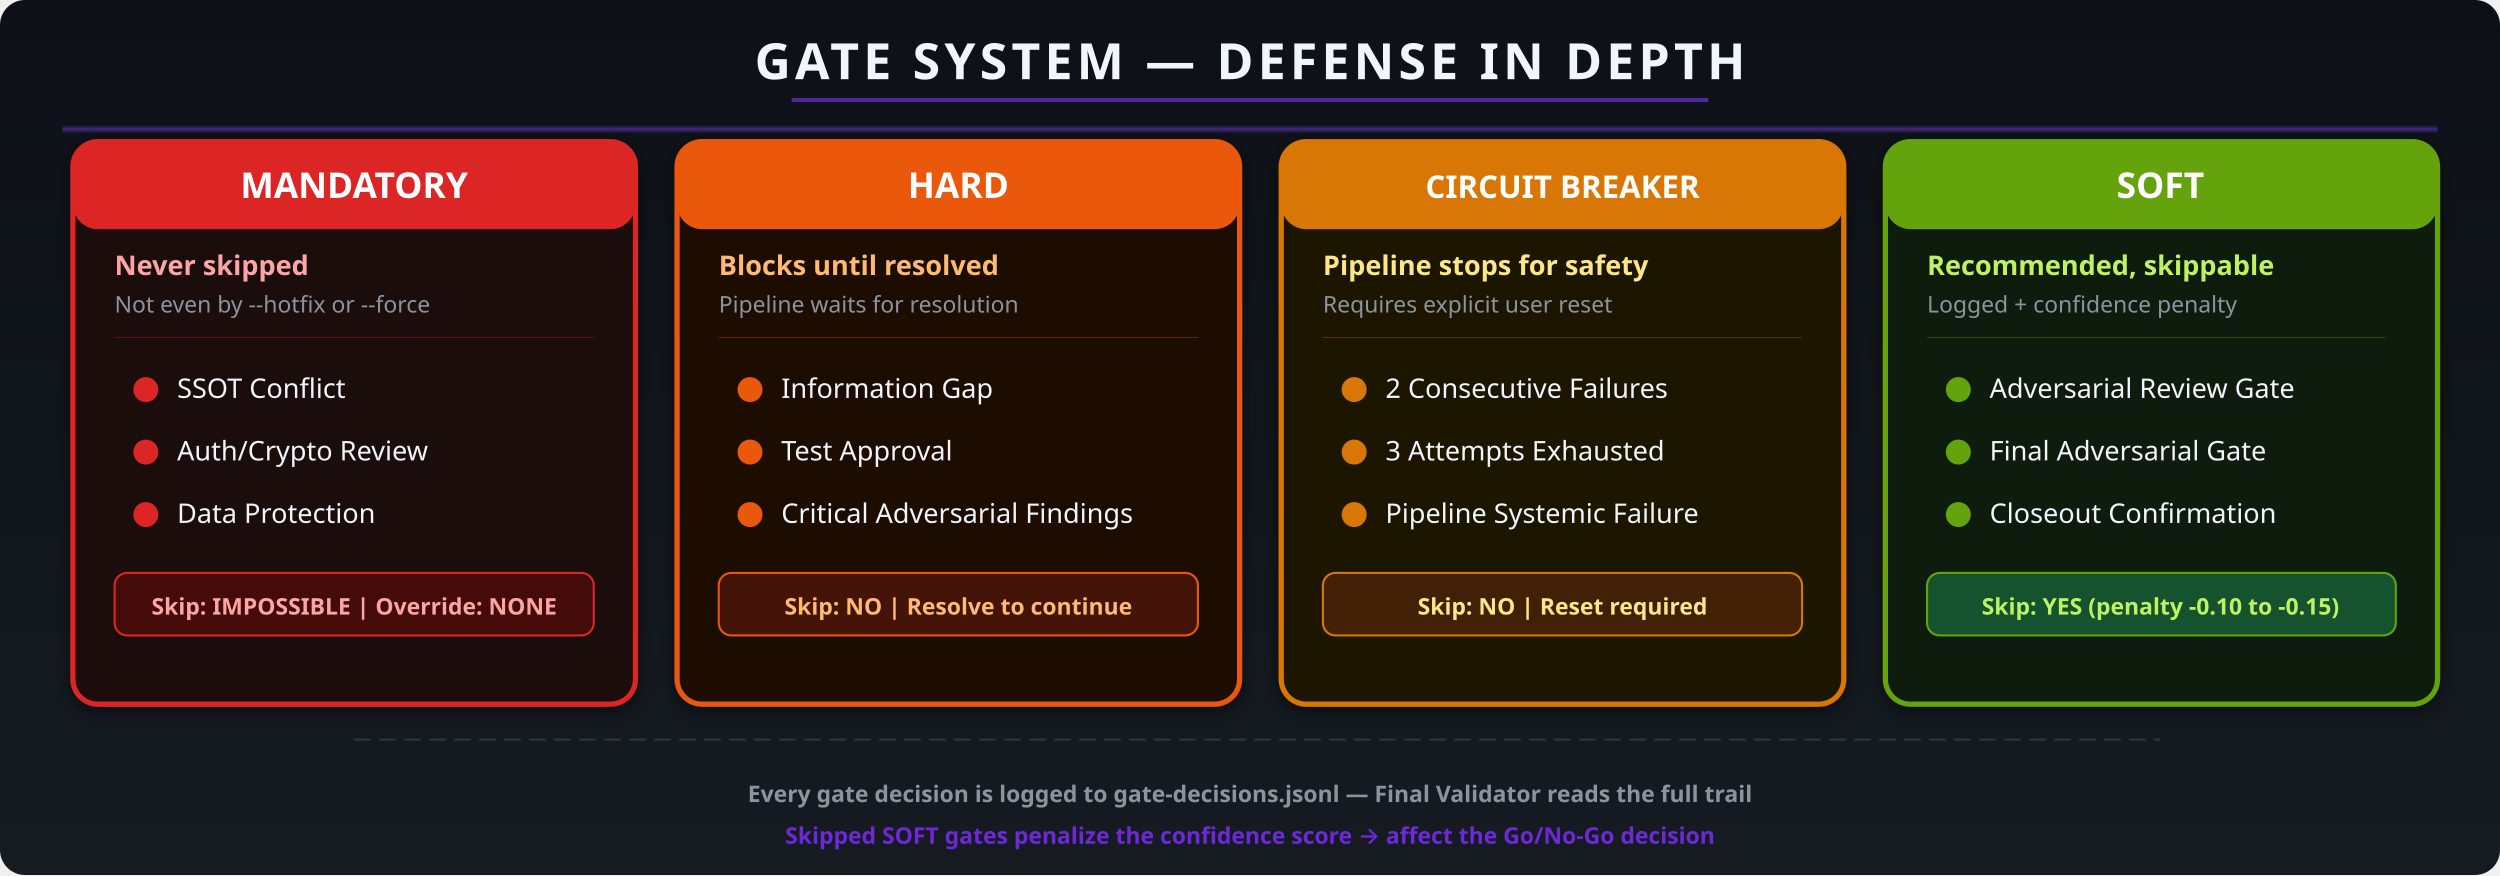
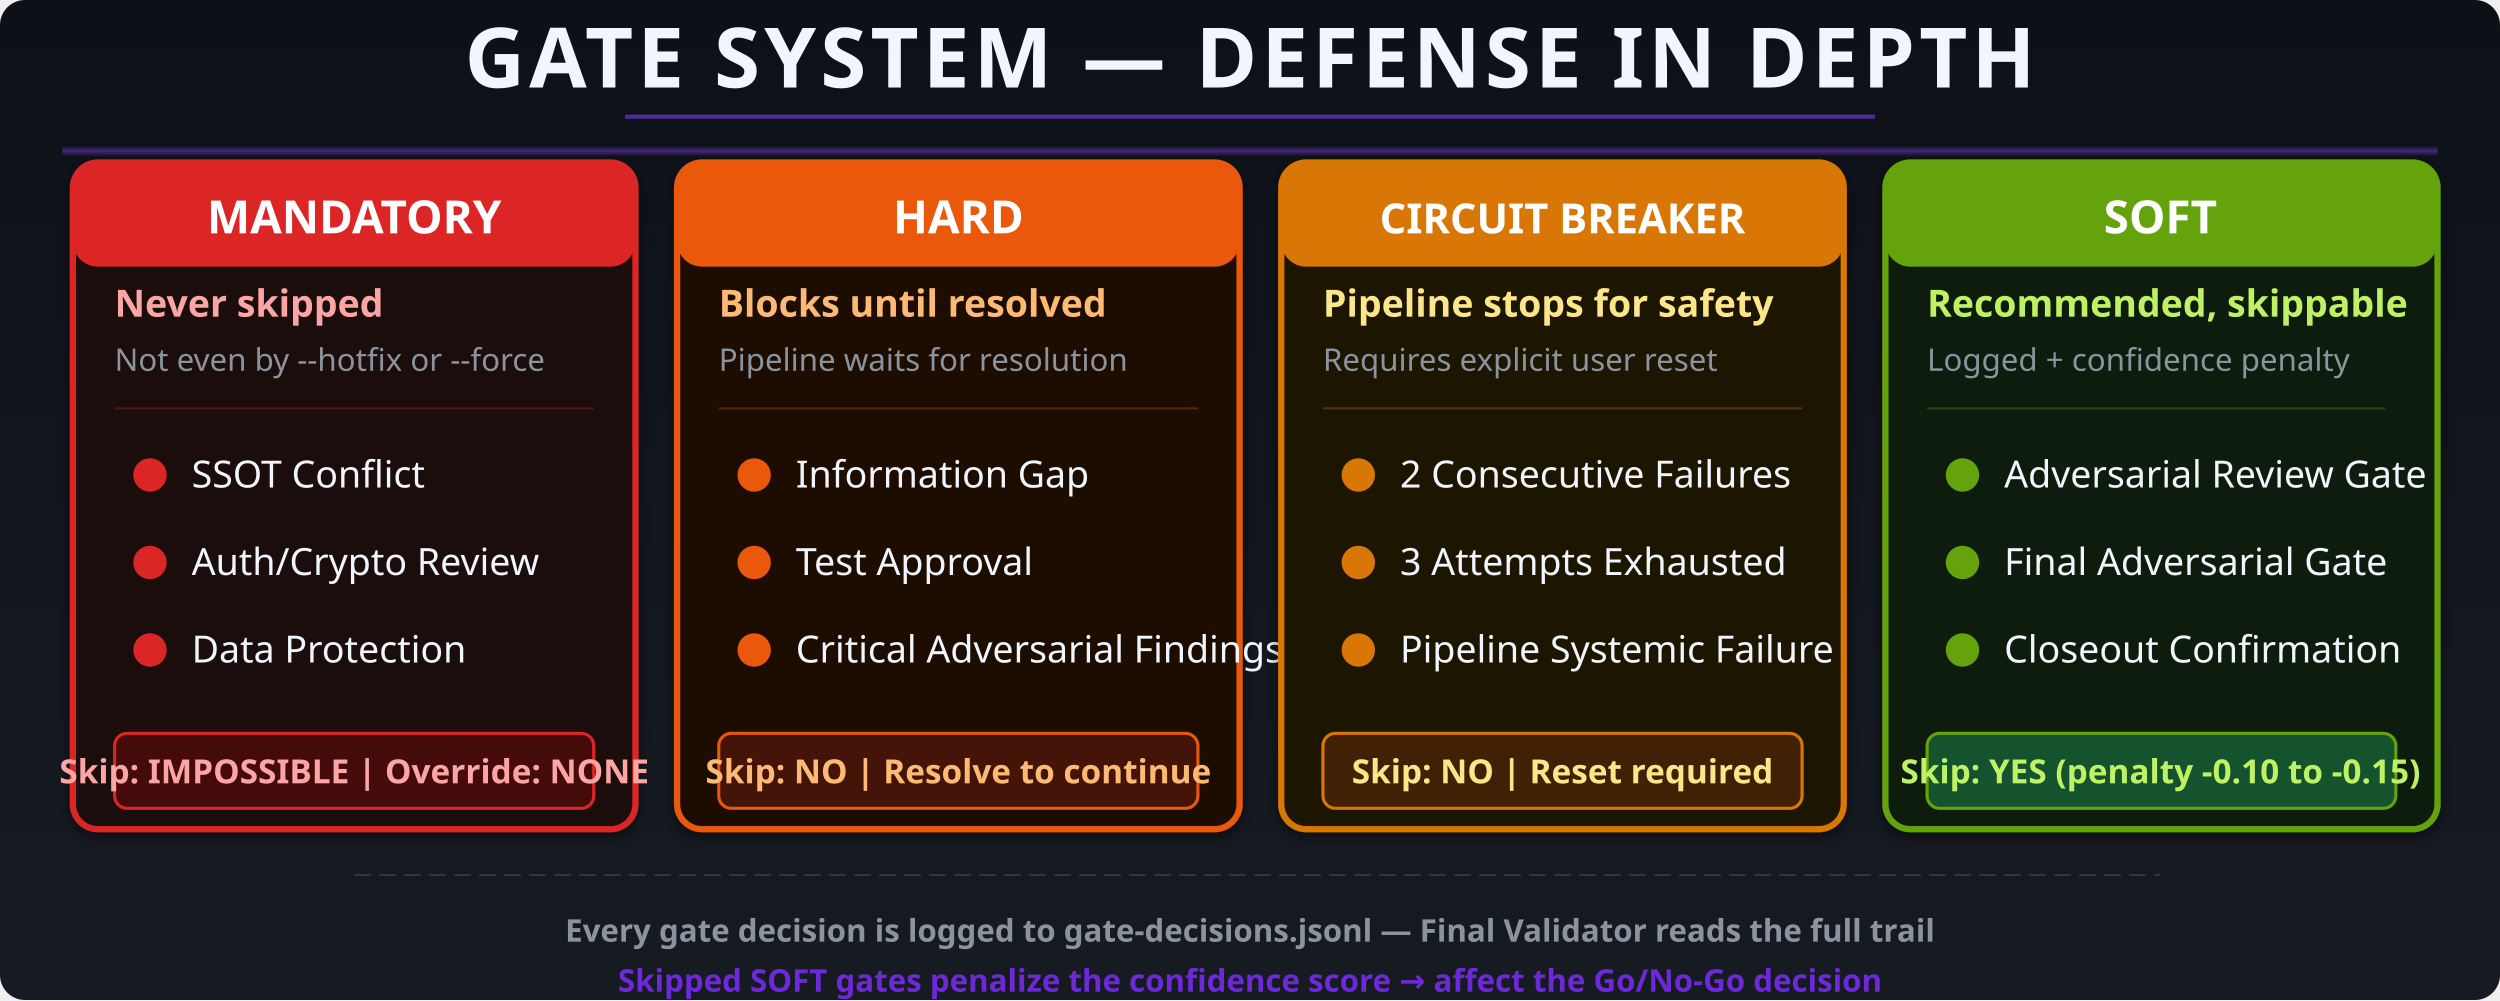
- <svg xmlns="http://www.w3.org/2000/svg" viewBox="0 0 1200 420" width="100%">
+ <svg xmlns="http://www.w3.org/2000/svg" viewBox="0 0 1200 480" width="100%">
  <defs>
    <linearGradient id="bg3" x1="0" y1="0" x2="0" y2="1">
      <stop offset="0%" stop-color="#0d1117" />
      <stop offset="100%" stop-color="#161b22" />
    </linearGradient>
    <radialGradient id="alertPulse" cx="50%" cy="50%" r="50%">
      <stop offset="0%" stop-color="#dc2626" stop-opacity="0.8">
        <animate attributeName="stop-opacity" values="0.8;0.2;0.8" dur="1.5s" repeatCount="indefinite" />
      </stop>
      <stop offset="100%" stop-color="#dc2626" stop-opacity="0" />
    </radialGradient>
    <filter id="s3" x="-20%" y="-20%" width="140%" height="140%">
-       <feDropShadow dx="0" dy="2" stdDeviation="4" flood-color="#000" flood-opacity="0.5" />
+       <feDropShadow dx="0" dy="2" stdDeviation="3" flood-color="#000" flood-opacity="0.5" />
    </filter>
    <linearGradient id="scanLine" x1="0" y1="0" x2="0" y2="1">
      <stop offset="0%" stop-color="#7C3AED" stop-opacity="0" />
      <stop offset="50%" stop-color="#7C3AED" stop-opacity="0.5" />
      <stop offset="100%" stop-color="#7C3AED" stop-opacity="0" />
    </linearGradient>
  </defs>
-   <rect width="1200" height="420" fill="url(#bg3)" rx="12" />
-   <text x="600" y="38" text-anchor="middle" fill="#f0f6fc" font-size="24" font-weight="700" letter-spacing="2" font-family="'Segoe UI', system-ui, -apple-system, sans-serif">GATE SYSTEM — DEFENSE IN DEPTH</text>
-   <line x1="380" y1="48" x2="820" y2="48" stroke="#7C3AED" stroke-width="2" opacity="0.6">
+   <rect width="1200" height="480" fill="url(#bg3)" rx="12" />
+   <text x="600" y="42" text-anchor="middle" fill="#f0f6fc" font-size="40" font-weight="700" letter-spacing="2" font-family="'Segoe UI',system-ui,sans-serif">GATE SYSTEM — DEFENSE IN DEPTH</text>
+   <line x1="300" y1="56" x2="900" y2="56" stroke="#7C3AED" stroke-width="2" opacity="0.6">
    <animate attributeName="opacity" values="0.6;1;0.6" dur="3s" repeatCount="indefinite" />
  </line>
-   <rect x="30" y="60" width="1140" height="4" fill="url(#scanLine)">
-     <animate attributeName="y" values="60;380;60" dur="4s" repeatCount="indefinite" />
+   <rect x="30" y="70" width="1140" height="5" fill="url(#scanLine)">
+     <animate attributeName="y" values="70;440;70" dur="4s" repeatCount="indefinite" />
  </rect>
  <g>
-     <rect x="35" y="68" width="270" height="270" rx="12" fill="url(#alertPulse)" opacity="0.3">
+     <rect x="35" y="78" width="270" height="320" rx="12" fill="url(#alertPulse)" opacity="0.3">
      <animate attributeName="opacity" values="0.3;0.6;0.3" dur="1.5s" repeatCount="indefinite" />
    </rect>
-     <rect x="35" y="68" width="270" height="270" rx="12" fill="#1a0a0a" stroke="#dc2626" stroke-width="2.5" filter="url(#s3)">
-       <animate attributeName="stroke-width" values="2.5;4;2.5" dur="1.5s" repeatCount="indefinite" />
+     <rect x="35" y="78" width="270" height="320" rx="12" fill="#1a0a0a" stroke="#dc2626" stroke-width="3" filter="url(#s3)">
+       <animate attributeName="stroke-width" values="3;5;3" dur="1.5s" repeatCount="indefinite" />
    </rect>
-     <rect x="35" y="68" width="270" height="42" rx="12" fill="#dc2626">
-       <animate attributeName="fill-opacity" values="1;0.8;1" dur="1.5s" repeatCount="indefinite" />
+     <rect x="35" y="78" width="270" height="50" rx="12" fill="#dc2626">
+       <animate attributeName="fill-opacity" values="1;0.85;1" dur="1.5s" repeatCount="indefinite" />
    </rect>
-     <rect x="35" y="98" width="270" height="3" fill="#dc2626" />
-     <text x="170" y="95" text-anchor="middle" fill="#fff" font-size="17" font-weight="800" font-family="'Segoe UI', system-ui, -apple-system, sans-serif">MANDATORY</text>
-     <text x="55" y="132" fill="#fca5a5" font-size="13" font-weight="700" font-family="'Segoe UI', system-ui, -apple-system, sans-serif">Never skipped</text>
-     <text x="55" y="150" fill="#8b949e" font-size="11" font-family="'Segoe UI', system-ui, -apple-system, sans-serif">Not even by --hotfix or --force</text>
-     <line x1="55" y1="162" x2="285" y2="162" stroke="#dc2626" stroke-width="0.5" opacity="0.3" />
-     <circle cx="70" cy="187" r="6" fill="#dc2626">
-       <animate attributeName="r" values="6;7;6" dur="2s" repeatCount="indefinite" />
+     <rect x="35" y="116" width="270" height="4" fill="#dc2626" />
+     <text x="170" y="112" text-anchor="middle" fill="#fff" font-size="22" font-weight="800" font-family="'Segoe UI',system-ui,sans-serif">MANDATORY</text>
+     <text x="55" y="152" fill="#fca5a5" font-size="18" font-weight="700" font-family="'Segoe UI',system-ui,sans-serif">Never skipped</text>
+     <text x="55" y="178" fill="#8b949e" font-size="15" font-family="'Segoe UI',system-ui,sans-serif">Not even by --hotfix or --force</text>
+     <line x1="55" y1="196" x2="285" y2="196" stroke="#dc2626" stroke-width="1" opacity="0.3" />
+     <circle cx="72" cy="228" r="8" fill="#dc2626">
+       <animate attributeName="r" values="8;9;8" dur="2s" repeatCount="indefinite" />
    </circle>
-     <text x="85" y="191" fill="#f0f6fc" font-size="13" font-family="'Segoe UI', system-ui, -apple-system, sans-serif">SSOT Conflict</text>
-     <circle cx="70" cy="217" r="6" fill="#dc2626">
-       <animate attributeName="r" values="6;7;6" dur="2s" begin="0.5s" repeatCount="indefinite" />
+     <text x="92" y="234" fill="#f0f6fc" font-size="18" font-family="'Segoe UI',system-ui,sans-serif">SSOT Conflict</text>
+     <circle cx="72" cy="270" r="8" fill="#dc2626">
+       <animate attributeName="r" values="8;9;8" dur="2s" begin="0.5s" repeatCount="indefinite" />
    </circle>
-     <text x="85" y="221" fill="#f0f6fc" font-size="13" font-family="'Segoe UI', system-ui, -apple-system, sans-serif">Auth/Crypto Review</text>
-     <circle cx="70" cy="247" r="6" fill="#dc2626">
-       <animate attributeName="r" values="6;7;6" dur="2s" begin="1s" repeatCount="indefinite" />
+     <text x="92" y="276" fill="#f0f6fc" font-size="18" font-family="'Segoe UI',system-ui,sans-serif">Auth/Crypto Review</text>
+     <circle cx="72" cy="312" r="8" fill="#dc2626">
+       <animate attributeName="r" values="8;9;8" dur="2s" begin="1s" repeatCount="indefinite" />
    </circle>
-     <text x="85" y="251" fill="#f0f6fc" font-size="13" font-family="'Segoe UI', system-ui, -apple-system, sans-serif">Data Protection</text>
-     <rect x="55" y="275" width="230" height="30" rx="6" fill="#450a0a" stroke="#dc2626" stroke-width="1">
-       <animate attributeName="stroke-width" values="1;2;1" dur="2s" repeatCount="indefinite" />
+     <text x="92" y="318" fill="#f0f6fc" font-size="18" font-family="'Segoe UI',system-ui,sans-serif">Data Protection</text>
+     <rect x="55" y="352" width="230" height="36" rx="6" fill="#450a0a" stroke="#dc2626" stroke-width="1.5">
+       <animate attributeName="stroke-width" values="1.5;2.5;1.5" dur="2s" repeatCount="indefinite" />
    </rect>
-     <text x="170" y="295" text-anchor="middle" fill="#fca5a5" font-size="11" font-weight="700" font-family="'Segoe UI', system-ui, -apple-system, sans-serif">Skip: IMPOSSIBLE | Override: NONE</text>
+     <text x="170" y="376" text-anchor="middle" fill="#fca5a5" font-size="16" font-weight="700" font-family="'Segoe UI',system-ui,sans-serif">Skip: IMPOSSIBLE | Override: NONE</text>
  </g>
  <g>
-     <rect x="325" y="68" width="270" height="270" rx="12" fill="#1a0f00" stroke="#ea580c" stroke-width="2.5" filter="url(#s3)">
-       <animate attributeName="stroke-width" values="2.5;3.5;2.5" dur="2.5s" repeatCount="indefinite" />
+     <rect x="325" y="78" width="270" height="320" rx="12" fill="#1a0f00" stroke="#ea580c" stroke-width="3" filter="url(#s3)">
+       <animate attributeName="stroke-width" values="3;4.5;3" dur="2.5s" repeatCount="indefinite" />
    </rect>
-     <rect x="325" y="68" width="270" height="42" rx="12" fill="#ea580c" />
-     <rect x="325" y="98" width="270" height="3" fill="#ea580c" />
-     <text x="460" y="95" text-anchor="middle" fill="#fff" font-size="17" font-weight="800" font-family="'Segoe UI', system-ui, -apple-system, sans-serif">HARD</text>
-     <text x="345" y="132" fill="#fdba74" font-size="13" font-weight="700" font-family="'Segoe UI', system-ui, -apple-system, sans-serif">Blocks until resolved</text>
-     <text x="345" y="150" fill="#8b949e" font-size="11" font-family="'Segoe UI', system-ui, -apple-system, sans-serif">Pipeline waits for resolution</text>
-     <line x1="345" y1="162" x2="575" y2="162" stroke="#ea580c" stroke-width="0.5" opacity="0.3" />
-     <circle cx="360" cy="187" r="6" fill="#ea580c">
-       <animate attributeName="r" values="6;7;6" dur="2.2s" repeatCount="indefinite" />
+     <rect x="325" y="78" width="270" height="50" rx="12" fill="#ea580c" />
+     <rect x="325" y="116" width="270" height="4" fill="#ea580c" />
+     <text x="460" y="112" text-anchor="middle" fill="#fff" font-size="22" font-weight="800" font-family="'Segoe UI',system-ui,sans-serif">HARD</text>
+     <text x="345" y="152" fill="#fdba74" font-size="18" font-weight="700" font-family="'Segoe UI',system-ui,sans-serif">Blocks until resolved</text>
+     <text x="345" y="178" fill="#8b949e" font-size="15" font-family="'Segoe UI',system-ui,sans-serif">Pipeline waits for resolution</text>
+     <line x1="345" y1="196" x2="575" y2="196" stroke="#ea580c" stroke-width="1" opacity="0.3" />
+     <circle cx="362" cy="228" r="8" fill="#ea580c">
+       <animate attributeName="r" values="8;9;8" dur="2.2s" repeatCount="indefinite" />
    </circle>
-     <text x="375" y="191" fill="#f0f6fc" font-size="13" font-family="'Segoe UI', system-ui, -apple-system, sans-serif">Information Gap</text>
-     <circle cx="360" cy="217" r="6" fill="#ea580c">
-       <animate attributeName="r" values="6;7;6" dur="2.2s" begin="0.5s" repeatCount="indefinite" />
+     <text x="382" y="234" fill="#f0f6fc" font-size="18" font-family="'Segoe UI',system-ui,sans-serif">Information Gap</text>
+     <circle cx="362" cy="270" r="8" fill="#ea580c">
+       <animate attributeName="r" values="8;9;8" dur="2.2s" begin="0.5s" repeatCount="indefinite" />
    </circle>
-     <text x="375" y="221" fill="#f0f6fc" font-size="13" font-family="'Segoe UI', system-ui, -apple-system, sans-serif">Test Approval</text>
-     <circle cx="360" cy="247" r="6" fill="#ea580c">
-       <animate attributeName="r" values="6;7;6" dur="2.2s" begin="1s" repeatCount="indefinite" />
+     <text x="382" y="276" fill="#f0f6fc" font-size="18" font-family="'Segoe UI',system-ui,sans-serif">Test Approval</text>
+     <circle cx="362" cy="312" r="8" fill="#ea580c">
+       <animate attributeName="r" values="8;9;8" dur="2.2s" begin="1s" repeatCount="indefinite" />
    </circle>
-     <text x="375" y="251" fill="#f0f6fc" font-size="13" font-family="'Segoe UI', system-ui, -apple-system, sans-serif">Critical Adversarial Findings</text>
-     <rect x="345" y="275" width="230" height="30" rx="6" fill="#431407" stroke="#ea580c" stroke-width="1">
-       <animate attributeName="stroke-width" values="1;2;1" dur="2.5s" repeatCount="indefinite" />
+     <text x="382" y="318" fill="#f0f6fc" font-size="18" font-family="'Segoe UI',system-ui,sans-serif">Critical Adversarial Findings</text>
+     <rect x="345" y="352" width="230" height="36" rx="6" fill="#431407" stroke="#ea580c" stroke-width="1.5">
+       <animate attributeName="stroke-width" values="1.5;2.5;1.5" dur="2.5s" repeatCount="indefinite" />
    </rect>
-     <text x="460" y="295" text-anchor="middle" fill="#fdba74" font-size="11" font-weight="700" font-family="'Segoe UI', system-ui, -apple-system, sans-serif">Skip: NO | Resolve to continue</text>
+     <text x="460" y="376" text-anchor="middle" fill="#fdba74" font-size="16" font-weight="700" font-family="'Segoe UI',system-ui,sans-serif">Skip: NO | Resolve to continue</text>
  </g>
  <g>
-     <rect x="615" y="68" width="270" height="270" rx="12" fill="#1a1400" stroke="#d97706" stroke-width="2.5" filter="url(#s3)">
-       <animate attributeName="stroke-width" values="2.5;3.5;2.5" dur="3s" repeatCount="indefinite" />
+     <rect x="615" y="78" width="270" height="320" rx="12" fill="#1a1400" stroke="#d97706" stroke-width="3" filter="url(#s3)">
+       <animate attributeName="stroke-width" values="3;4.5;3" dur="3s" repeatCount="indefinite" />
    </rect>
-     <rect x="615" y="68" width="270" height="42" rx="12" fill="#d97706" />
-     <rect x="615" y="98" width="270" height="3" fill="#d97706" />
-     <text x="750" y="95" text-anchor="middle" fill="#fff" font-size="15" font-weight="800" font-family="'Segoe UI', system-ui, -apple-system, sans-serif">CIRCUIT BREAKER</text>
-     <text x="635" y="132" fill="#fde68a" font-size="13" font-weight="700" font-family="'Segoe UI', system-ui, -apple-system, sans-serif">Pipeline stops for safety</text>
-     <text x="635" y="150" fill="#8b949e" font-size="11" font-family="'Segoe UI', system-ui, -apple-system, sans-serif">Requires explicit user reset</text>
-     <line x1="635" y1="162" x2="865" y2="162" stroke="#d97706" stroke-width="0.5" opacity="0.3" />
-     <circle cx="650" cy="187" r="6" fill="#d97706">
-       <animate attributeName="r" values="6;7;6" dur="2.5s" repeatCount="indefinite" />
+     <rect x="615" y="78" width="270" height="50" rx="12" fill="#d97706" />
+     <rect x="615" y="116" width="270" height="4" fill="#d97706" />
+     <text x="750" y="112" text-anchor="middle" fill="#fff" font-size="20" font-weight="800" font-family="'Segoe UI',system-ui,sans-serif">CIRCUIT BREAKER</text>
+     <text x="635" y="152" fill="#fde68a" font-size="18" font-weight="700" font-family="'Segoe UI',system-ui,sans-serif">Pipeline stops for safety</text>
+     <text x="635" y="178" fill="#8b949e" font-size="15" font-family="'Segoe UI',system-ui,sans-serif">Requires explicit user reset</text>
+     <line x1="635" y1="196" x2="865" y2="196" stroke="#d97706" stroke-width="1" opacity="0.3" />
+     <circle cx="652" cy="228" r="8" fill="#d97706">
+       <animate attributeName="r" values="8;9;8" dur="2.5s" repeatCount="indefinite" />
    </circle>
-     <text x="665" y="191" fill="#f0f6fc" font-size="13" font-family="'Segoe UI', system-ui, -apple-system, sans-serif">2 Consecutive Failures</text>
-     <circle cx="650" cy="217" r="6" fill="#d97706">
-       <animate attributeName="r" values="6;7;6" dur="2.5s" begin="0.5s" repeatCount="indefinite" />
+     <text x="672" y="234" fill="#f0f6fc" font-size="18" font-family="'Segoe UI',system-ui,sans-serif">2 Consecutive Failures</text>
+     <circle cx="652" cy="270" r="8" fill="#d97706">
+       <animate attributeName="r" values="8;9;8" dur="2.5s" begin="0.5s" repeatCount="indefinite" />
    </circle>
-     <text x="665" y="221" fill="#f0f6fc" font-size="13" font-family="'Segoe UI', system-ui, -apple-system, sans-serif">3 Attempts Exhausted</text>
-     <circle cx="650" cy="247" r="6" fill="#d97706">
-       <animate attributeName="r" values="6;7;6" dur="2.5s" begin="1s" repeatCount="indefinite" />
+     <text x="672" y="276" fill="#f0f6fc" font-size="18" font-family="'Segoe UI',system-ui,sans-serif">3 Attempts Exhausted</text>
+     <circle cx="652" cy="312" r="8" fill="#d97706">
+       <animate attributeName="r" values="8;9;8" dur="2.5s" begin="1s" repeatCount="indefinite" />
    </circle>
-     <text x="665" y="251" fill="#f0f6fc" font-size="13" font-family="'Segoe UI', system-ui, -apple-system, sans-serif">Pipeline Systemic Failure</text>
-     <rect x="635" y="275" width="230" height="30" rx="6" fill="#422006" stroke="#d97706" stroke-width="1">
-       <animate attributeName="stroke-width" values="1;2;1" dur="3s" repeatCount="indefinite" />
+     <text x="672" y="318" fill="#f0f6fc" font-size="18" font-family="'Segoe UI',system-ui,sans-serif">Pipeline Systemic Failure</text>
+     <rect x="635" y="352" width="230" height="36" rx="6" fill="#422006" stroke="#d97706" stroke-width="1.5">
+       <animate attributeName="stroke-width" values="1.5;2.5;1.5" dur="3s" repeatCount="indefinite" />
    </rect>
-     <text x="750" y="295" text-anchor="middle" fill="#fde68a" font-size="11" font-weight="700" font-family="'Segoe UI', system-ui, -apple-system, sans-serif">Skip: NO | Reset required</text>
+     <text x="750" y="376" text-anchor="middle" fill="#fde68a" font-size="16" font-weight="700" font-family="'Segoe UI',system-ui,sans-serif">Skip: NO | Reset required</text>
  </g>
  <g>
-     <rect x="905" y="68" width="265" height="270" rx="12" fill="#0a1a0a" stroke="#65a30d" stroke-width="2.5" filter="url(#s3)">
-       <animate attributeName="stroke-width" values="2.5;3;2.5" dur="4s" repeatCount="indefinite" />
+     <rect x="905" y="78" width="265" height="320" rx="12" fill="#0a1a0a" stroke="#65a30d" stroke-width="3" filter="url(#s3)">
+       <animate attributeName="stroke-width" values="3;4;3" dur="4s" repeatCount="indefinite" />
    </rect>
-     <rect x="905" y="68" width="265" height="42" rx="12" fill="#65a30d" />
-     <rect x="905" y="98" width="265" height="3" fill="#65a30d" />
-     <text x="1037" y="95" text-anchor="middle" fill="#fff" font-size="17" font-weight="800" font-family="'Segoe UI', system-ui, -apple-system, sans-serif">SOFT</text>
-     <text x="925" y="132" fill="#bef264" font-size="13" font-weight="700" font-family="'Segoe UI', system-ui, -apple-system, sans-serif">Recommended, skippable</text>
-     <text x="925" y="150" fill="#8b949e" font-size="11" font-family="'Segoe UI', system-ui, -apple-system, sans-serif">Logged + confidence penalty</text>
-     <line x1="925" y1="162" x2="1145" y2="162" stroke="#65a30d" stroke-width="0.5" opacity="0.3" />
-     <circle cx="940" cy="187" r="6" fill="#65a30d">
-       <animate attributeName="r" values="6;7;6" dur="3s" repeatCount="indefinite" />
+     <rect x="905" y="78" width="265" height="50" rx="12" fill="#65a30d" />
+     <rect x="905" y="116" width="265" height="4" fill="#65a30d" />
+     <text x="1037" y="112" text-anchor="middle" fill="#fff" font-size="22" font-weight="800" font-family="'Segoe UI',system-ui,sans-serif">SOFT</text>
+     <text x="925" y="152" fill="#bef264" font-size="18" font-weight="700" font-family="'Segoe UI',system-ui,sans-serif">Recommended, skippable</text>
+     <text x="925" y="178" fill="#8b949e" font-size="15" font-family="'Segoe UI',system-ui,sans-serif">Logged + confidence penalty</text>
+     <line x1="925" y1="196" x2="1145" y2="196" stroke="#65a30d" stroke-width="1" opacity="0.3" />
+     <circle cx="942" cy="228" r="8" fill="#65a30d">
+       <animate attributeName="r" values="8;9;8" dur="3s" repeatCount="indefinite" />
    </circle>
-     <text x="955" y="191" fill="#f0f6fc" font-size="13" font-family="'Segoe UI', system-ui, -apple-system, sans-serif">Adversarial Review Gate</text>
-     <circle cx="940" cy="217" r="6" fill="#65a30d">
-       <animate attributeName="r" values="6;7;6" dur="3s" begin="0.7s" repeatCount="indefinite" />
+     <text x="962" y="234" fill="#f0f6fc" font-size="18" font-family="'Segoe UI',system-ui,sans-serif">Adversarial Review Gate</text>
+     <circle cx="942" cy="270" r="8" fill="#65a30d">
+       <animate attributeName="r" values="8;9;8" dur="3s" begin="0.7s" repeatCount="indefinite" />
    </circle>
-     <text x="955" y="221" fill="#f0f6fc" font-size="13" font-family="'Segoe UI', system-ui, -apple-system, sans-serif">Final Adversarial Gate</text>
-     <circle cx="940" cy="247" r="6" fill="#65a30d">
-       <animate attributeName="r" values="6;7;6" dur="3s" begin="1.4s" repeatCount="indefinite" />
+     <text x="962" y="276" fill="#f0f6fc" font-size="18" font-family="'Segoe UI',system-ui,sans-serif">Final Adversarial Gate</text>
+     <circle cx="942" cy="312" r="8" fill="#65a30d">
+       <animate attributeName="r" values="8;9;8" dur="3s" begin="1.4s" repeatCount="indefinite" />
    </circle>
-     <text x="955" y="251" fill="#f0f6fc" font-size="13" font-family="'Segoe UI', system-ui, -apple-system, sans-serif">Closeout Confirmation</text>
-     <rect x="925" y="275" width="225" height="30" rx="6" fill="#14532d" stroke="#65a30d" stroke-width="1">
-       <animate attributeName="stroke-width" values="1;1.8;1" dur="4s" repeatCount="indefinite" />
+     <text x="962" y="318" fill="#f0f6fc" font-size="18" font-family="'Segoe UI',system-ui,sans-serif">Closeout Confirmation</text>
+     <rect x="925" y="352" width="225" height="36" rx="6" fill="#14532d" stroke="#65a30d" stroke-width="1.5">
+       <animate attributeName="stroke-width" values="1.5;2.2;1.5" dur="4s" repeatCount="indefinite" />
    </rect>
-     <text x="1037" y="295" text-anchor="middle" fill="#bef264" font-size="11" font-weight="700" font-family="'Segoe UI', system-ui, -apple-system, sans-serif">Skip: YES (penalty -0.10 to -0.15)</text>
+     <text x="1037" y="376" text-anchor="middle" fill="#bef264" font-size="16" font-weight="700" font-family="'Segoe UI',system-ui,sans-serif">Skip: YES (penalty -0.10 to -0.15)</text>
  </g>
-   <line x1="170" y1="355" x2="1037" y2="355" stroke="#30363d" stroke-width="1" stroke-dasharray="8,4">
+   <line x1="170" y1="420" x2="1037" y2="420" stroke="#30363d" stroke-width="1" stroke-dasharray="8,4">
    <animate attributeName="stroke-dashoffset" values="0;-12" dur="1s" repeatCount="indefinite" />
  </line>
-   <text x="600" y="385" text-anchor="middle" fill="#8b949e" font-size="11" font-weight="600" font-family="'Segoe UI', system-ui, -apple-system, sans-serif">Every gate decision is logged to gate-decisions.jsonl — Final Validator reads the full trail</text>
-   <text x="600" y="405" text-anchor="middle" fill="#6d28d9" font-size="11" font-weight="600" font-family="'Segoe UI', system-ui, -apple-system, sans-serif">Skipped SOFT gates penalize the confidence score → affect the Go/No-Go decision</text>
+   <text x="600" y="452" text-anchor="middle" fill="#8b949e" font-size="15" font-weight="600" font-family="'Segoe UI',system-ui,sans-serif">Every gate decision is logged to gate-decisions.jsonl — Final Validator reads the full trail</text>
+   <text x="600" y="476" text-anchor="middle" fill="#6d28d9" font-size="15" font-weight="600" font-family="'Segoe UI',system-ui,sans-serif">Skipped SOFT gates penalize the confidence score → affect the Go/No-Go decision</text>
</svg>
